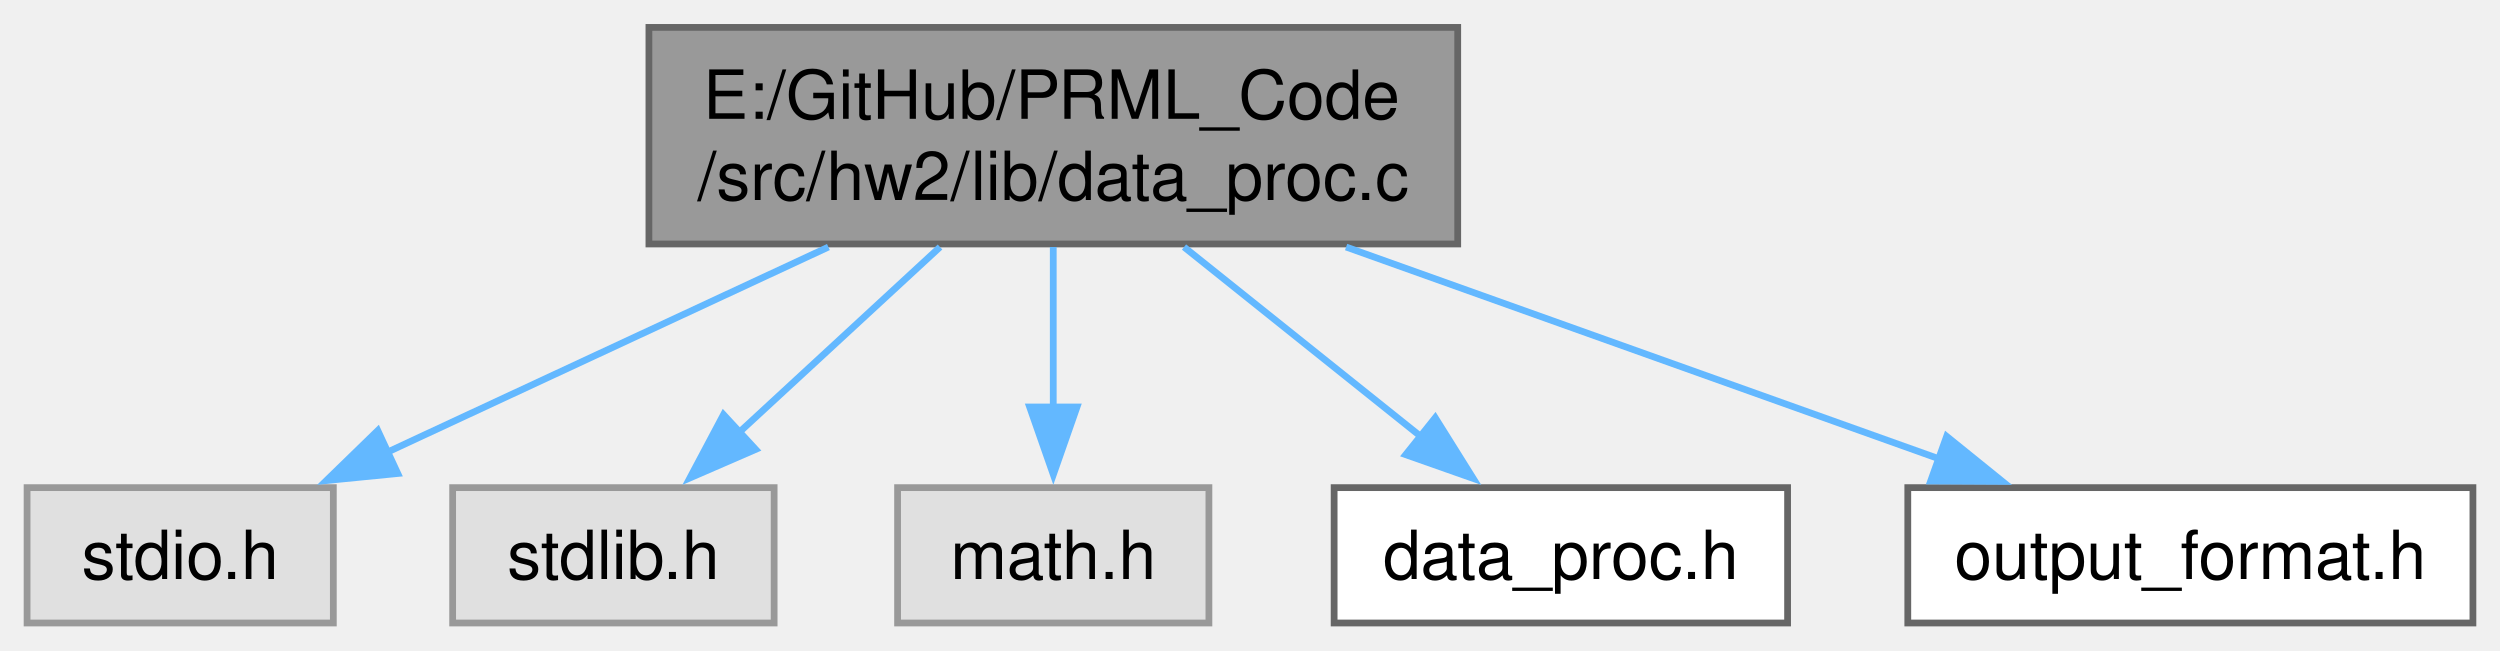
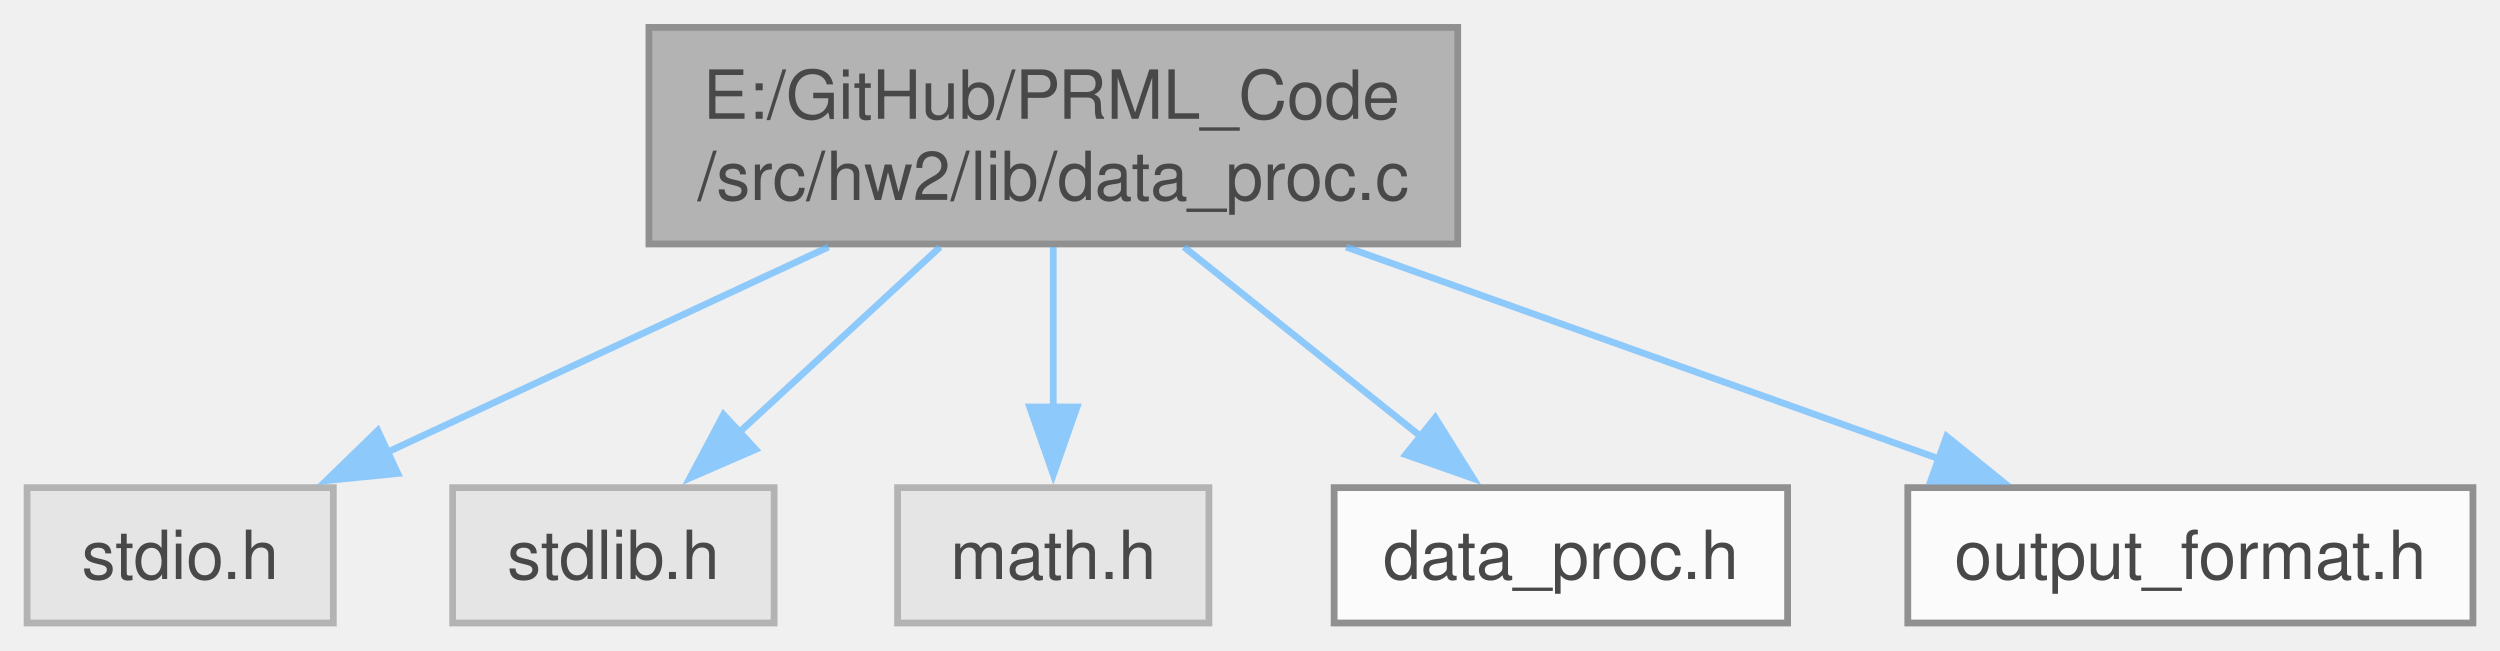
<svg xmlns="http://www.w3.org/2000/svg" xmlns:xlink="http://www.w3.org/1999/xlink" width="369pt" height="96pt" viewBox="0.00 0.00 369.38 96.00">
-   <g id="graph0" class="graph" transform="scale(1 1) rotate(0) translate(4 92)">
-     <g id="Node000001" class="node">
-       <g id="a_Node000001">
-         <a xlink:title=" ">
-           <polygon fill="#999999" stroke="#666666" points="211.38,-88 91.88,-88 91.88,-56 211.38,-56 211.38,-88" />
-           <text text-anchor="start" x="99.88" y="-74.5" font-family="Helvetica,sans-Serif" font-size="10.00">E:/GitHub/PRML_Code</text>
-           <text text-anchor="middle" x="151.62" y="-62.5" font-family="Helvetica,sans-Serif" font-size="10.00">/src/hw2/lib/data_proc.c</text>
-         </a>
+   <svg id="main" version="1.1" xml:space="preserve">
+     <style type="text/css">
+ .node, .edge {opacity: 0.7;}
+ .node.selected, .edge.selected {opacity: 1;}
+ .edge:hover path { stroke: red; }
+ .edge:hover polygon { stroke: red; fill: red; }
+ </style>
+     <svg id="graph" class="graph">
+       <g id="graph0" class="graph" transform="scale(1 1) rotate(0) translate(4 92)">
+         <g id="Node000001" class="node">
+           <g id="a_Node000001">
+             <a xlink:title=" ">
+               <polygon fill="#999999" stroke="#666666" points="211.38,-88 91.88,-88 91.88,-56 211.38,-56 211.38,-88" />
+               <text text-anchor="start" x="99.88" y="-74.5" font-family="Helvetica,sans-Serif" font-size="10.00">E:/GitHub/PRML_Code</text>
+               <text text-anchor="middle" x="151.62" y="-62.5" font-family="Helvetica,sans-Serif" font-size="10.00">/src/hw2/lib/data_proc.c</text>
+             </a>
+           </g>
+         </g>
+         <g id="Node000002" class="node">
+           <g id="a_Node000002">
+             <a xlink:title=" ">
+               <polygon fill="#e0e0e0" stroke="#999999" points="45.25,-20 0,-20 0,0 45.25,0 45.25,-20" />
+               <text text-anchor="middle" x="22.62" y="-6.5" font-family="Helvetica,sans-Serif" font-size="10.00">stdio.h</text>
+             </a>
+           </g>
+         </g>
+         <g id="edge1_Node000001_Node000002" class="edge">
+           <g id="a_edge1_Node000001_Node000002">
+             <a xlink:title=" ">
+               <path fill="none" stroke="#63b8ff" d="M118.4,-55.55C98.25,-46.17 72.72,-34.3 53.08,-25.17" />
+               <polygon fill="#63b8ff" stroke="#63b8ff" points="54.77,-22.09 44.22,-21.05 51.82,-28.44 54.77,-22.09" />
+             </a>
+           </g>
+         </g>
+         <g id="Node000003" class="node">
+           <g id="a_Node000003">
+             <a xlink:title=" ">
+               <polygon fill="#e0e0e0" stroke="#999999" points="110.38,-20 62.88,-20 62.88,0 110.38,0 110.38,-20" />
+               <text text-anchor="middle" x="86.62" y="-6.5" font-family="Helvetica,sans-Serif" font-size="10.00">stdlib.h</text>
+             </a>
+           </g>
+         </g>
+         <g id="edge2_Node000001_Node000003" class="edge">
+           <g id="a_edge2_Node000001_Node000003">
+             <a xlink:title=" ">
+               <path fill="none" stroke="#63b8ff" d="M134.89,-55.55C125.76,-47.13 114.46,-36.69 105.08,-28.04" />
+               <polygon fill="#63b8ff" stroke="#63b8ff" points="107.65,-25.65 97.93,-21.43 102.9,-30.79 107.65,-25.65" />
+             </a>
+           </g>
+         </g>
+         <g id="Node000004" class="node">
+           <g id="a_Node000004">
+             <a xlink:title=" ">
+               <polygon fill="#e0e0e0" stroke="#999999" points="174.62,-20 128.62,-20 128.62,0 174.62,0 174.62,-20" />
+               <text text-anchor="middle" x="151.62" y="-6.5" font-family="Helvetica,sans-Serif" font-size="10.00">math.h</text>
+             </a>
+           </g>
+         </g>
+         <g id="edge3_Node000001_Node000004" class="edge">
+           <g id="a_edge3_Node000001_Node000004">
+             <a xlink:title=" ">
+               <path fill="none" stroke="#63b8ff" d="M151.62,-55.55C151.62,-48.34 151.62,-39.66 151.62,-31.88" />
+               <polygon fill="#63b8ff" stroke="#63b8ff" points="155.13,-31.92 151.63,-21.92 148.13,-31.92 155.13,-31.92" />
+             </a>
+           </g>
+         </g>
+         <g id="Node000005" class="node">
+           <g id="a_Node000005">
+             <a xlink:href="hw2_2lib_2data__proc_8h.html" target="_top" xlink:title="Data processing functions for hw2.">
+               <polygon fill="white" stroke="#666666" points="260.12,-20 193.12,-20 193.12,0 260.12,0 260.12,-20" />
+               <text text-anchor="middle" x="226.62" y="-6.5" font-family="Helvetica,sans-Serif" font-size="10.00">data_proc.h</text>
+             </a>
+           </g>
+         </g>
+         <g id="edge4_Node000001_Node000005" class="edge">
+           <g id="a_edge4_Node000001_Node000005">
+             <a xlink:title=" ">
+               <path fill="none" stroke="#63b8ff" d="M170.94,-55.55C181.68,-46.95 195.05,-36.26 206,-27.5" />
+               <polygon fill="#63b8ff" stroke="#63b8ff" points="208.06,-30.33 213.68,-21.35 203.69,-24.87 208.06,-30.33" />
+             </a>
+           </g>
+         </g>
+         <g id="Node000006" class="node">
+           <g id="a_Node000006">
+             <a xlink:href="hw2_2lib_2output__format_8h.html" target="_top" xlink:title="Output format struct for color printing (charactors)">
+               <polygon fill="white" stroke="#666666" points="361.38,-20 277.88,-20 277.88,0 361.38,0 361.38,-20" />
+               <text text-anchor="middle" x="319.62" y="-6.5" font-family="Helvetica,sans-Serif" font-size="10.00">output_format.h</text>
+             </a>
+           </g>
+         </g>
+         <g id="edge5_Node000001_Node000006" class="edge">
+           <g id="a_edge5_Node000001_Node000006">
+             <a xlink:title=" ">
+               <path fill="none" stroke="#63b8ff" d="M194.89,-55.55C222.11,-45.83 256.86,-33.41 282.77,-24.16" />
+               <polygon fill="#63b8ff" stroke="#63b8ff" points="283.62,-27.58 291.86,-20.92 281.26,-20.98 283.62,-27.58" />
+             </a>
+           </g>
+         </g>
      </g>
-     </g>
-     <g id="Node000002" class="node">
-       <g id="a_Node000002">
-         <a xlink:title=" ">
-           <polygon fill="#e0e0e0" stroke="#999999" points="45.25,-20 0,-20 0,0 45.25,0 45.25,-20" />
-           <text text-anchor="middle" x="22.62" y="-6.5" font-family="Helvetica,sans-Serif" font-size="10.00">stdio.h</text>
-         </a>
-       </g>
-     </g>
-     <g id="edge1_Node000001_Node000002" class="edge">
-       <g id="a_edge1_Node000001_Node000002">
-         <a xlink:title=" ">
-           <path fill="none" stroke="#63b8ff" d="M118.4,-55.55C98.25,-46.17 72.72,-34.3 53.08,-25.17" />
-           <polygon fill="#63b8ff" stroke="#63b8ff" points="54.77,-22.09 44.22,-21.05 51.82,-28.44 54.77,-22.09" />
-         </a>
-       </g>
-     </g>
-     <g id="Node000003" class="node">
-       <g id="a_Node000003">
-         <a xlink:title=" ">
-           <polygon fill="#e0e0e0" stroke="#999999" points="110.38,-20 62.88,-20 62.88,0 110.38,0 110.38,-20" />
-           <text text-anchor="middle" x="86.62" y="-6.5" font-family="Helvetica,sans-Serif" font-size="10.00">stdlib.h</text>
-         </a>
-       </g>
-     </g>
-     <g id="edge2_Node000001_Node000003" class="edge">
-       <g id="a_edge2_Node000001_Node000003">
-         <a xlink:title=" ">
-           <path fill="none" stroke="#63b8ff" d="M134.89,-55.55C125.76,-47.13 114.46,-36.69 105.08,-28.04" />
-           <polygon fill="#63b8ff" stroke="#63b8ff" points="107.65,-25.65 97.93,-21.43 102.9,-30.79 107.65,-25.65" />
-         </a>
-       </g>
-     </g>
-     <g id="Node000004" class="node">
-       <g id="a_Node000004">
-         <a xlink:title=" ">
-           <polygon fill="#e0e0e0" stroke="#999999" points="174.62,-20 128.62,-20 128.62,0 174.62,0 174.62,-20" />
-           <text text-anchor="middle" x="151.62" y="-6.5" font-family="Helvetica,sans-Serif" font-size="10.00">math.h</text>
-         </a>
-       </g>
-     </g>
-     <g id="edge3_Node000001_Node000004" class="edge">
-       <g id="a_edge3_Node000001_Node000004">
-         <a xlink:title=" ">
-           <path fill="none" stroke="#63b8ff" d="M151.62,-55.55C151.62,-48.34 151.62,-39.66 151.62,-31.88" />
-           <polygon fill="#63b8ff" stroke="#63b8ff" points="155.13,-31.92 151.63,-21.92 148.13,-31.92 155.13,-31.92" />
-         </a>
-       </g>
-     </g>
-     <g id="Node000005" class="node">
-       <g id="a_Node000005">
-         <a xlink:href="hw2_2lib_2data__proc_8h.html" target="_top" xlink:title="Data processing functions for hw2.">
-           <polygon fill="white" stroke="#666666" points="260.12,-20 193.12,-20 193.12,0 260.12,0 260.12,-20" />
-           <text text-anchor="middle" x="226.62" y="-6.5" font-family="Helvetica,sans-Serif" font-size="10.00">data_proc.h</text>
-         </a>
-       </g>
-     </g>
-     <g id="edge4_Node000001_Node000005" class="edge">
-       <g id="a_edge4_Node000001_Node000005">
-         <a xlink:title=" ">
-           <path fill="none" stroke="#63b8ff" d="M170.94,-55.55C181.68,-46.95 195.05,-36.26 206,-27.5" />
-           <polygon fill="#63b8ff" stroke="#63b8ff" points="208.06,-30.33 213.68,-21.35 203.69,-24.87 208.06,-30.33" />
-         </a>
-       </g>
-     </g>
-     <g id="Node000006" class="node">
-       <g id="a_Node000006">
-         <a xlink:href="hw2_2lib_2output__format_8h.html" target="_top" xlink:title="Output format struct for color printing (charactors)">
-           <polygon fill="white" stroke="#666666" points="361.38,-20 277.88,-20 277.88,0 361.38,0 361.38,-20" />
-           <text text-anchor="middle" x="319.62" y="-6.5" font-family="Helvetica,sans-Serif" font-size="10.00">output_format.h</text>
-         </a>
-       </g>
-     </g>
-     <g id="edge5_Node000001_Node000006" class="edge">
-       <g id="a_edge5_Node000001_Node000006">
-         <a xlink:title=" ">
-           <path fill="none" stroke="#63b8ff" d="M194.89,-55.55C222.11,-45.83 256.86,-33.41 282.77,-24.16" />
-           <polygon fill="#63b8ff" stroke="#63b8ff" points="283.62,-27.58 291.86,-20.92 281.26,-20.98 283.62,-27.58" />
-         </a>
-       </g>
-     </g>
-   </g>
+     </svg>
+   </svg>
+   <style type="text/css">
+ 
+ [data-mouse-over-selected='false'] { opacity: 0.7; }
+ [data-mouse-over-selected='true']  { opacity: 1.0; }
+ 
+ </style>
</svg>
